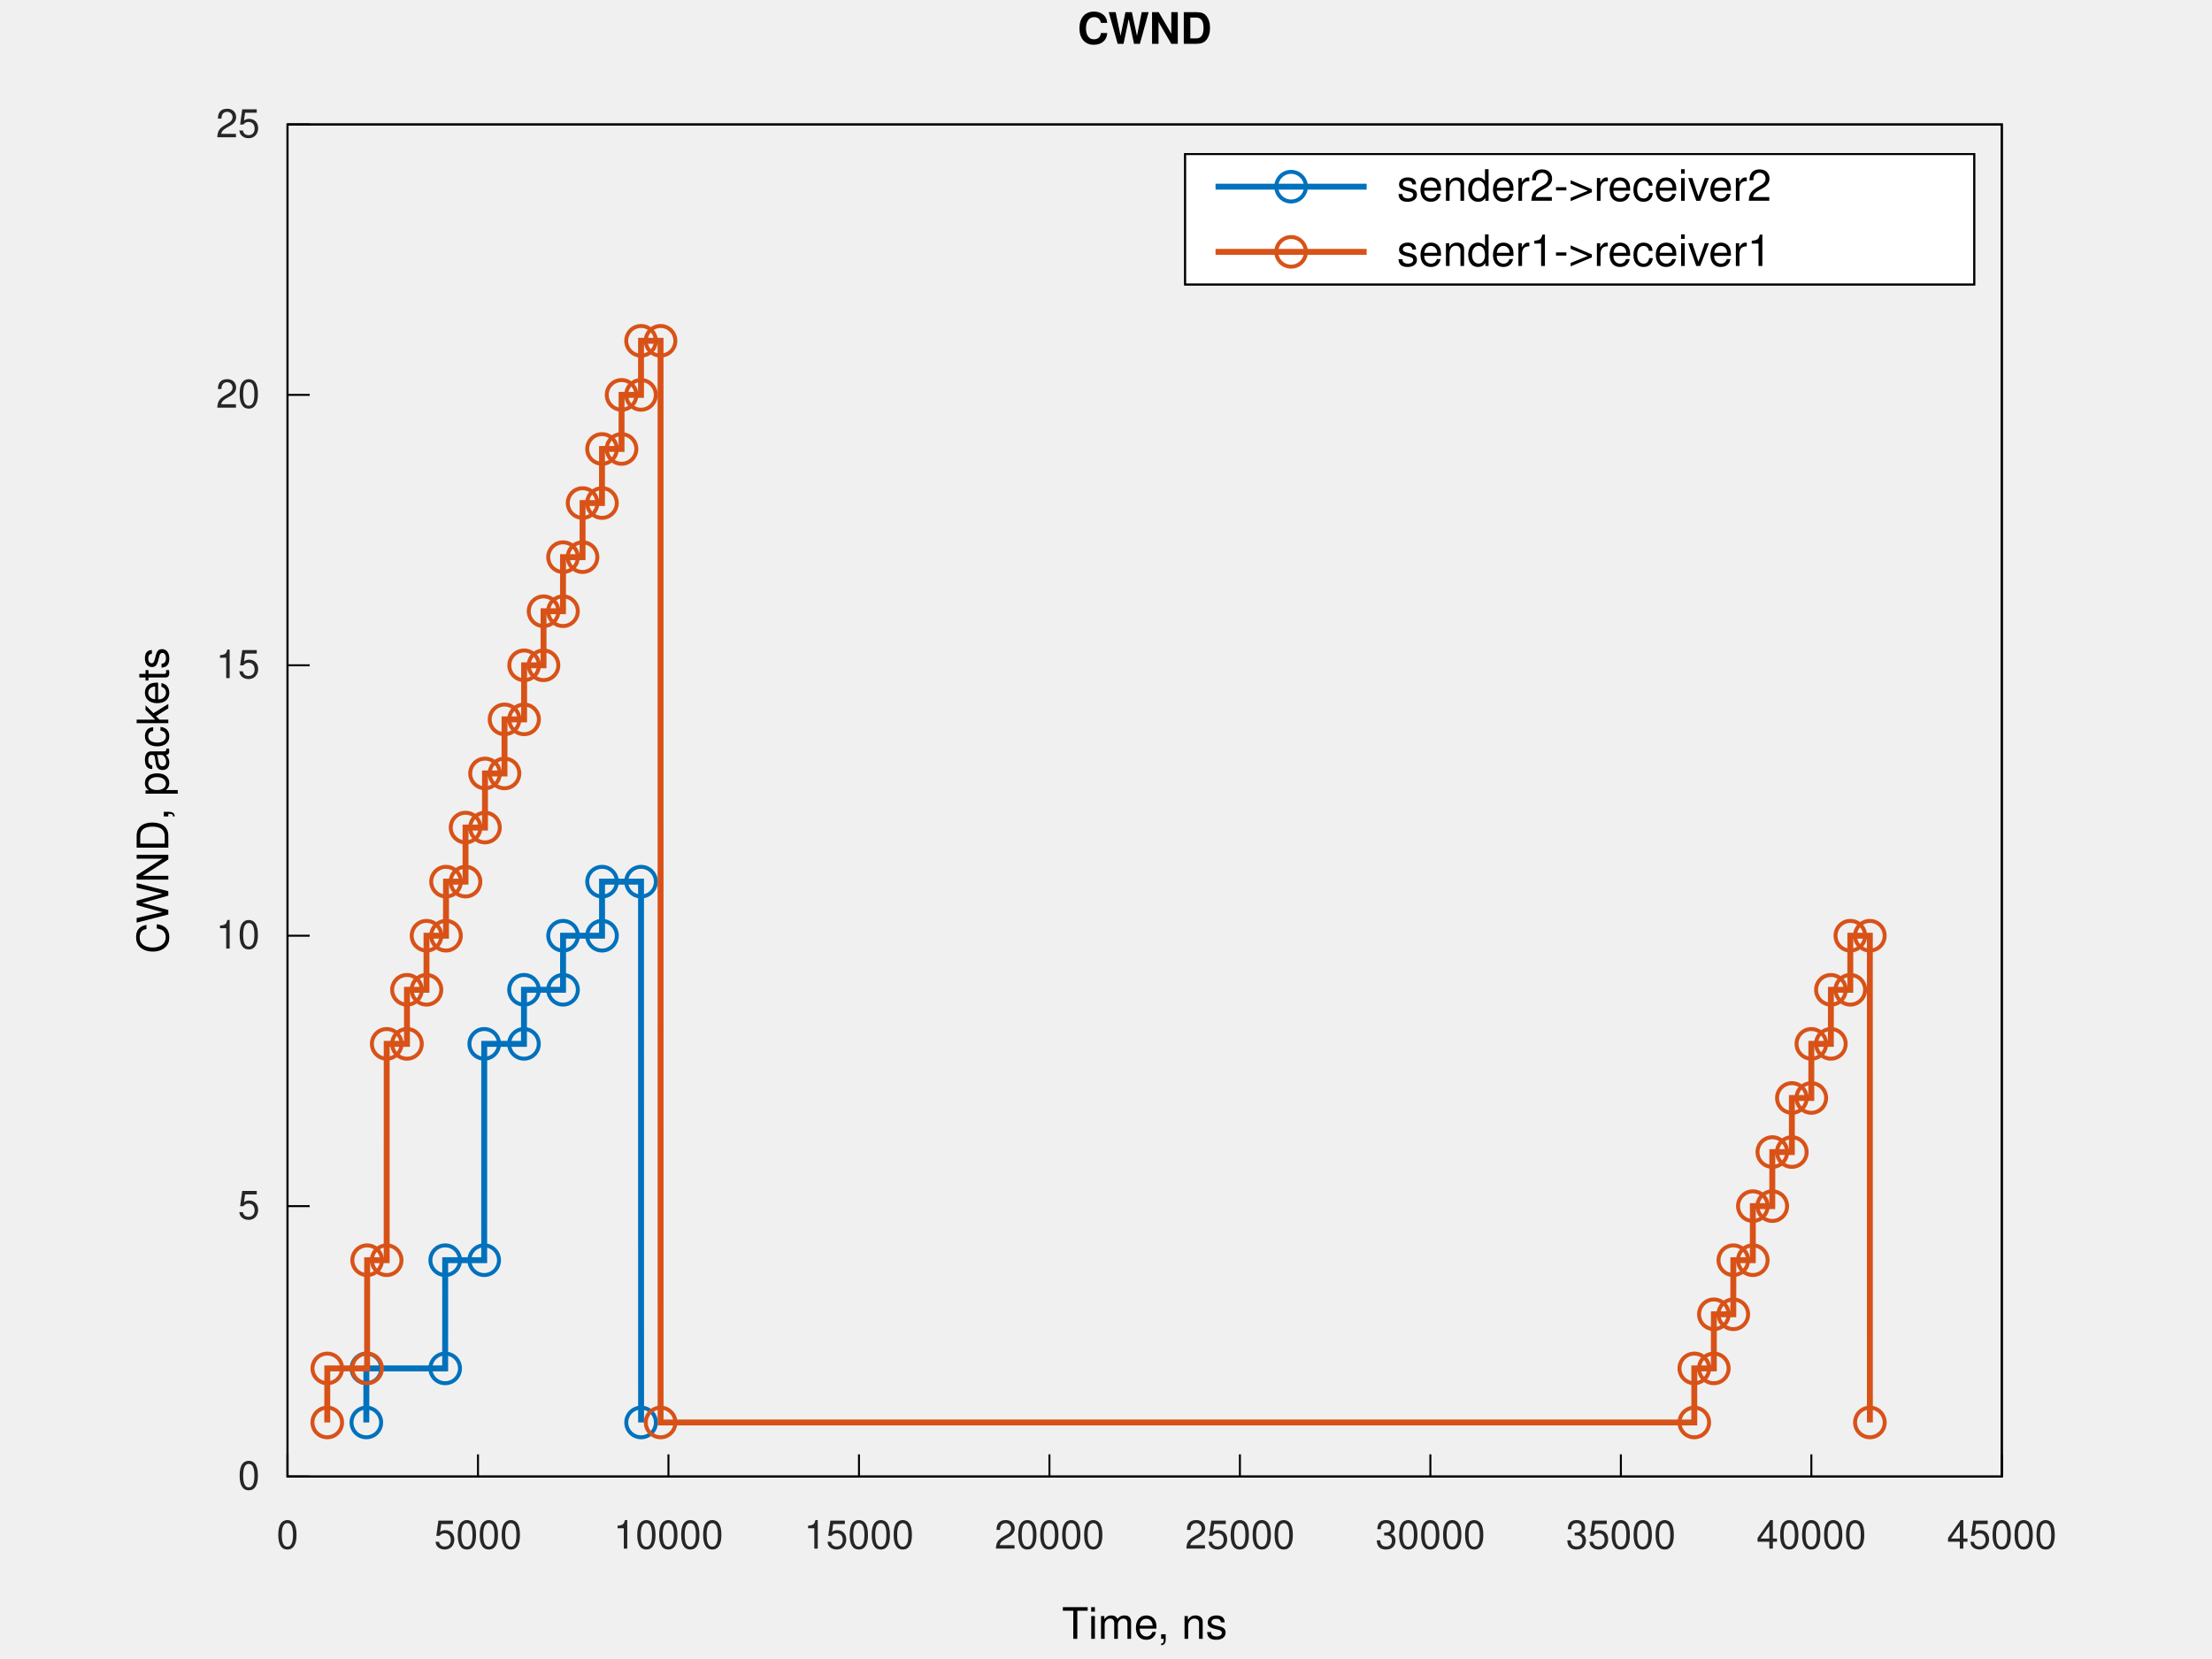
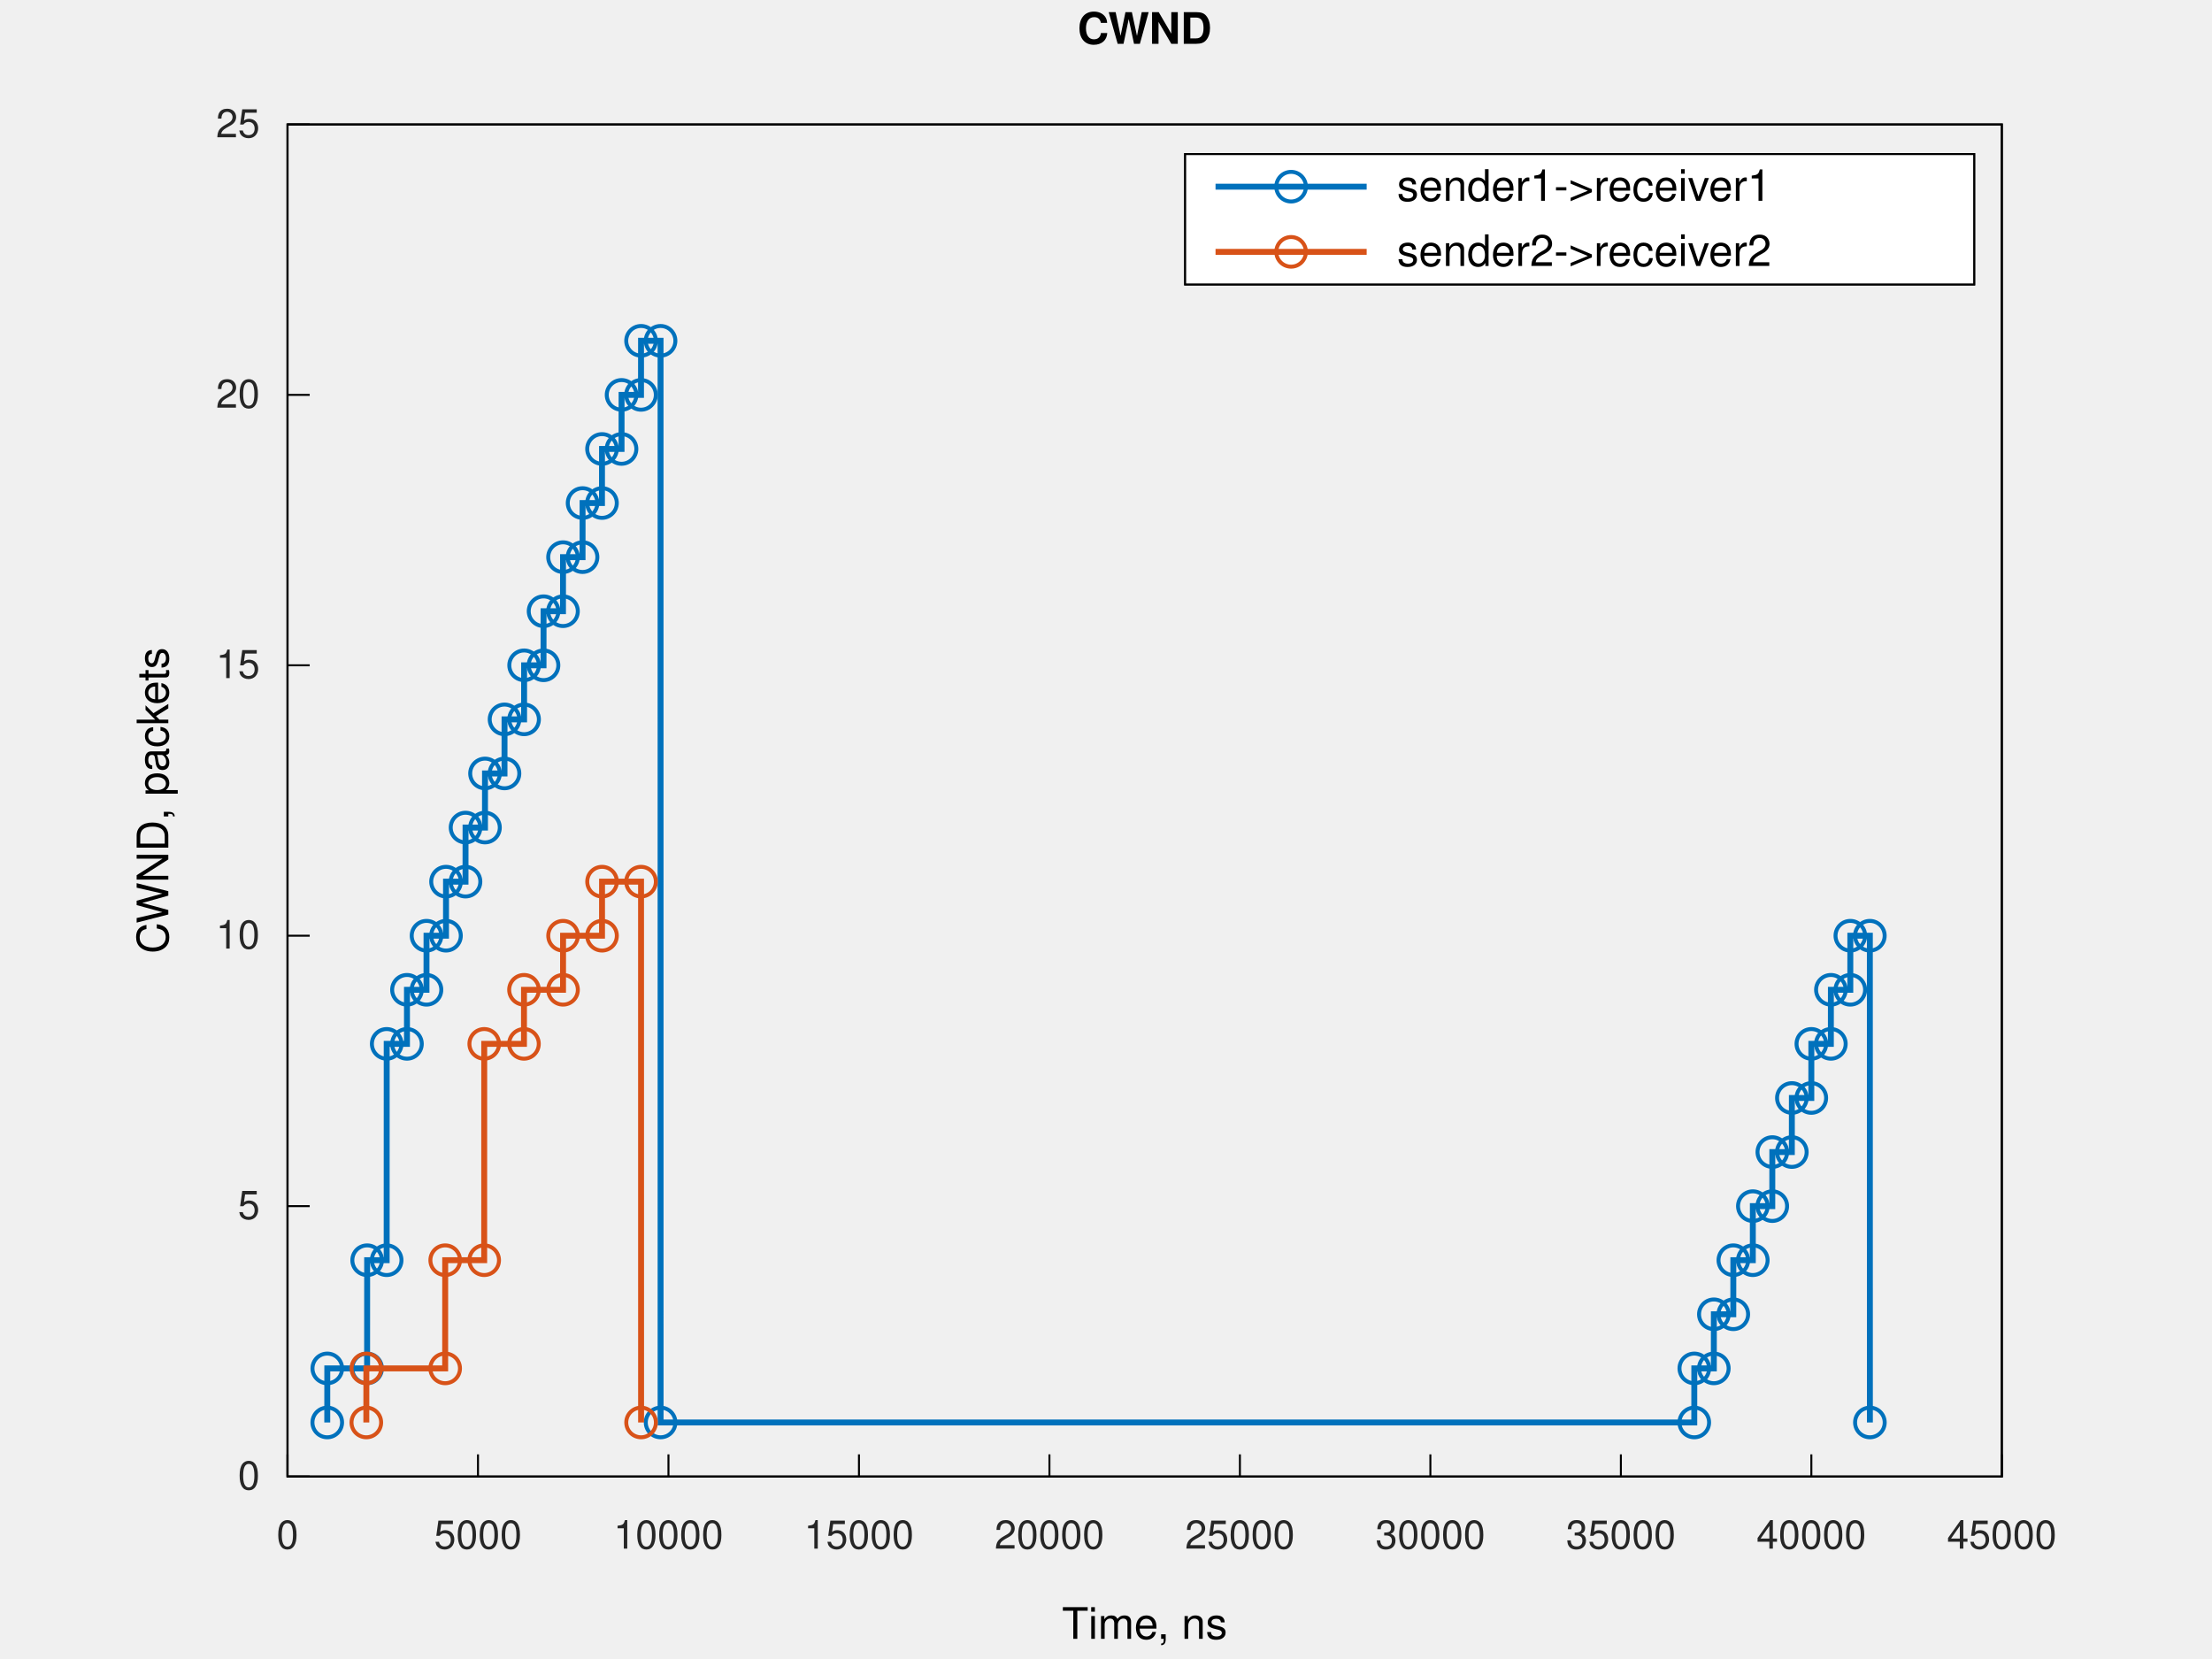
<svg xmlns="http://www.w3.org/2000/svg" xmlns:xlink="http://www.w3.org/1999/xlink" width="560" height="420" viewBox="0 0 560 420">
  <g id="gnuplot_canvas">
    <rect x="0" y="0" width="560" height="420" fill="none" />
    <defs>
      <circle id="gpDot" r="0.5" stroke-width="0.5" stroke="currentColor" />
      <path id="gpPt0" stroke-width="0.267" stroke="currentColor" d="M-1,0 h2 M0,-1 v2" />
      <path id="gpPt1" stroke-width="0.267" stroke="currentColor" d="M-1,-1 L1,1 M1,-1 L-1,1" />
      <path id="gpPt2" stroke-width="0.267" stroke="currentColor" d="M-1,0 L1,0 M0,-1 L0,1 M-1,-1 L1,1 M-1,1 L1,-1" />
      <rect id="gpPt3" stroke-width="0.267" stroke="currentColor" x="-1" y="-1" width="2" height="2" />
      <rect id="gpPt4" stroke-width="0.267" stroke="currentColor" fill="currentColor" x="-1" y="-1" width="2" height="2" />
      <circle id="gpPt5" stroke-width="0.267" stroke="currentColor" cx="0" cy="0" r="1" />
      <use xlink:href="#gpPt5" id="gpPt6" fill="currentColor" stroke="none" />
      <path id="gpPt7" stroke-width="0.267" stroke="currentColor" d="M0,-1.33 L-1.33,0.67 L1.33,0.67 z" />
      <use xlink:href="#gpPt7" id="gpPt8" fill="currentColor" stroke="none" />
      <use xlink:href="#gpPt7" id="gpPt9" stroke="currentColor" transform="rotate(180)" />
      <use xlink:href="#gpPt9" id="gpPt10" fill="currentColor" stroke="none" />
      <use xlink:href="#gpPt3" id="gpPt11" stroke="currentColor" transform="rotate(45)" />
      <use xlink:href="#gpPt11" id="gpPt12" fill="currentColor" stroke="none" />
      <path id="gpPt13" stroke-width="0.267" stroke="currentColor" d="M0,1.330 L1.265,0.411 L0.782,-1.067 L-0.782,-1.076 L-1.265,0.411 z" />
      <use xlink:href="#gpPt13" id="gpPt14" fill="currentColor" stroke="none" />
      <filter id="textbox" filterUnits="objectBoundingBox" x="0" y="0" height="1" width="1">
        <feFlood flood-color="white" flood-opacity="1" result="bgnd" />
        <feComposite in="SourceGraphic" in2="bgnd" operator="atop" />
      </filter>
      <filter id="greybox" filterUnits="objectBoundingBox" x="0" y="0" height="1" width="1">
        <feFlood flood-color="lightgrey" flood-opacity="1" result="grey" />
        <feComposite in="SourceGraphic" in2="grey" operator="atop" />
      </filter>
    </defs>
    <g fill="none" color="white" stroke="currentColor" stroke-width="1.00" stroke-linecap="butt" stroke-linejoin="miter">
</g>
    <g fill="none" color="white" stroke="currentColor" stroke-width="0.50" stroke-linecap="butt" stroke-linejoin="miter">
</g>
    <g fill="none" color="black" stroke="currentColor" stroke-width="0.50" stroke-linecap="butt" stroke-linejoin="miter">
      <path stroke="rgb(  0,   0,   0)" d="M72.79,373.81 L78.41,373.81  " />
      <g transform="translate(65.79,377.06)" stroke="none" fill="rgb(38,38,38)" font-family="Helvetica" font-size="10.00" text-anchor="end">
        <text>
          <tspan font-family="Helvetica">0</tspan>
        </text>
      </g>
    </g>
    <g fill="none" color="black" stroke="currentColor" stroke-width="0.50" stroke-linecap="butt" stroke-linejoin="miter">
      <path stroke="rgb(  0,   0,   0)" d="M72.79,305.35 L78.41,305.35  " />
      <g transform="translate(65.79,308.60)" stroke="none" fill="rgb(38,38,38)" font-family="Helvetica" font-size="10.00" text-anchor="end">
        <text>
          <tspan font-family="Helvetica">5</tspan>
        </text>
      </g>
    </g>
    <g fill="none" color="black" stroke="currentColor" stroke-width="0.50" stroke-linecap="butt" stroke-linejoin="miter">
      <path stroke="rgb(  0,   0,   0)" d="M72.79,236.89 L78.41,236.89  " />
      <g transform="translate(65.79,240.14)" stroke="none" fill="rgb(38,38,38)" font-family="Helvetica" font-size="10.00" text-anchor="end">
        <text>
          <tspan font-family="Helvetica">10</tspan>
        </text>
      </g>
    </g>
    <g fill="none" color="black" stroke="currentColor" stroke-width="0.50" stroke-linecap="butt" stroke-linejoin="miter">
      <path stroke="rgb(  0,   0,   0)" d="M72.79,168.43 L78.41,168.43  " />
      <g transform="translate(65.79,171.68)" stroke="none" fill="rgb(38,38,38)" font-family="Helvetica" font-size="10.00" text-anchor="end">
        <text>
          <tspan font-family="Helvetica">15</tspan>
        </text>
      </g>
    </g>
    <g fill="none" color="black" stroke="currentColor" stroke-width="0.50" stroke-linecap="butt" stroke-linejoin="miter">
      <path stroke="rgb(  0,   0,   0)" d="M72.79,99.97 L78.41,99.97  " />
      <g transform="translate(65.79,103.22)" stroke="none" fill="rgb(38,38,38)" font-family="Helvetica" font-size="10.00" text-anchor="end">
        <text>
          <tspan font-family="Helvetica">20</tspan>
        </text>
      </g>
    </g>
    <g fill="none" color="black" stroke="currentColor" stroke-width="0.50" stroke-linecap="butt" stroke-linejoin="miter">
      <path stroke="rgb(  0,   0,   0)" d="M72.79,31.51 L78.41,31.51  " />
      <g transform="translate(65.79,34.76)" stroke="none" fill="rgb(38,38,38)" font-family="Helvetica" font-size="10.00" text-anchor="end">
        <text>
          <tspan font-family="Helvetica">25</tspan>
        </text>
      </g>
    </g>
    <g fill="none" color="black" stroke="currentColor" stroke-width="0.50" stroke-linecap="butt" stroke-linejoin="miter">
      <path stroke="rgb(  0,   0,   0)" d="M72.79,373.81 L72.79,368.19  " />
      <g transform="translate(72.79,392.06)" stroke="none" fill="rgb(38,38,38)" font-family="Helvetica" font-size="10.00" text-anchor="middle">
        <text>
          <tspan font-family="Helvetica">0</tspan>
        </text>
      </g>
    </g>
    <g fill="none" color="black" stroke="currentColor" stroke-width="0.50" stroke-linecap="butt" stroke-linejoin="miter">
      <path stroke="rgb(  0,   0,   0)" d="M121.01,373.81 L121.01,368.19  " />
      <g transform="translate(121.01,392.06)" stroke="none" fill="rgb(38,38,38)" font-family="Helvetica" font-size="10.00" text-anchor="middle">
        <text>
          <tspan font-family="Helvetica">5000</tspan>
        </text>
      </g>
    </g>
    <g fill="none" color="black" stroke="currentColor" stroke-width="0.50" stroke-linecap="butt" stroke-linejoin="miter">
      <path stroke="rgb(  0,   0,   0)" d="M169.23,373.81 L169.23,368.19  " />
      <g transform="translate(169.23,392.06)" stroke="none" fill="rgb(38,38,38)" font-family="Helvetica" font-size="10.00" text-anchor="middle">
        <text>
          <tspan font-family="Helvetica">10000</tspan>
        </text>
      </g>
    </g>
    <g fill="none" color="black" stroke="currentColor" stroke-width="0.50" stroke-linecap="butt" stroke-linejoin="miter">
      <path stroke="rgb(  0,   0,   0)" d="M217.46,373.81 L217.46,368.19  " />
      <g transform="translate(217.46,392.06)" stroke="none" fill="rgb(38,38,38)" font-family="Helvetica" font-size="10.00" text-anchor="middle">
        <text>
          <tspan font-family="Helvetica">15000</tspan>
        </text>
      </g>
    </g>
    <g fill="none" color="black" stroke="currentColor" stroke-width="0.50" stroke-linecap="butt" stroke-linejoin="miter">
      <path stroke="rgb(  0,   0,   0)" d="M265.68,373.81 L265.68,368.19  " />
      <g transform="translate(265.68,392.06)" stroke="none" fill="rgb(38,38,38)" font-family="Helvetica" font-size="10.00" text-anchor="middle">
        <text>
          <tspan font-family="Helvetica">20000</tspan>
        </text>
      </g>
    </g>
    <g fill="none" color="black" stroke="currentColor" stroke-width="0.50" stroke-linecap="butt" stroke-linejoin="miter">
      <path stroke="rgb(  0,   0,   0)" d="M313.90,373.81 L313.90,368.19  " />
      <g transform="translate(313.90,392.06)" stroke="none" fill="rgb(38,38,38)" font-family="Helvetica" font-size="10.00" text-anchor="middle">
        <text>
          <tspan font-family="Helvetica">25000</tspan>
        </text>
      </g>
    </g>
    <g fill="none" color="black" stroke="currentColor" stroke-width="0.50" stroke-linecap="butt" stroke-linejoin="miter">
      <path stroke="rgb(  0,   0,   0)" d="M362.12,373.81 L362.12,368.19  " />
      <g transform="translate(362.12,392.06)" stroke="none" fill="rgb(38,38,38)" font-family="Helvetica" font-size="10.00" text-anchor="middle">
        <text>
          <tspan font-family="Helvetica">30000</tspan>
        </text>
      </g>
    </g>
    <g fill="none" color="black" stroke="currentColor" stroke-width="0.50" stroke-linecap="butt" stroke-linejoin="miter">
      <path stroke="rgb(  0,   0,   0)" d="M410.35,373.81 L410.35,368.19  " />
      <g transform="translate(410.35,392.06)" stroke="none" fill="rgb(38,38,38)" font-family="Helvetica" font-size="10.00" text-anchor="middle">
        <text>
          <tspan font-family="Helvetica">35000</tspan>
        </text>
      </g>
    </g>
    <g fill="none" color="black" stroke="currentColor" stroke-width="0.50" stroke-linecap="butt" stroke-linejoin="miter">
      <path stroke="rgb(  0,   0,   0)" d="M458.57,373.81 L458.57,368.19  " />
      <g transform="translate(458.57,392.06)" stroke="none" fill="rgb(38,38,38)" font-family="Helvetica" font-size="10.00" text-anchor="middle">
        <text>
          <tspan font-family="Helvetica">40000</tspan>
        </text>
      </g>
    </g>
    <g fill="none" color="black" stroke="currentColor" stroke-width="0.50" stroke-linecap="butt" stroke-linejoin="miter">
      <path stroke="rgb(  0,   0,   0)" d="M506.79,373.81 L506.79,368.19  " />
      <g transform="translate(506.79,392.06)" stroke="none" fill="rgb(38,38,38)" font-family="Helvetica" font-size="10.00" text-anchor="middle">
        <text>
          <tspan font-family="Helvetica">45000</tspan>
        </text>
      </g>
    </g>
    <g fill="none" color="black" stroke="currentColor" stroke-width="0.50" stroke-linecap="butt" stroke-linejoin="miter">
</g>
    <g fill="none" color="black" stroke="currentColor" stroke-width="0.50" stroke-linecap="butt" stroke-linejoin="miter">
      <path stroke="rgb(  0,   0,   0)" d="M72.79,31.51 L72.79,373.81 L506.79,373.81 L506.79,31.51 L72.79,31.51 Z  " />
    </g>
    <g fill="none" color="black" stroke="currentColor" stroke-width="0.50" stroke-linecap="butt" stroke-linejoin="miter">
</g>
    <g fill="none" color="black" stroke="currentColor" stroke-width="0.50" stroke-linecap="butt" stroke-linejoin="miter">
      <path stroke="rgb(  0,   0,   0)" d="M300.04,72.01 L300.04,39.01 L499.79,39.01 L499.79,72.01 L300.04,72.01 Z  " />
    </g>
    <g id="gnuplot_plot_1a" fill="none">
      <g fill="none" color="white" stroke="rgb(  0,   0,   0)" stroke-width="1.50" stroke-linecap="butt" stroke-linejoin="miter">
</g>
      <g fill="none" color="black" stroke="currentColor" stroke-width="1.50" stroke-linecap="butt" stroke-linejoin="miter">
-         <path stroke="rgb(  0, 113, 188)" d="M92.74,360.12 L92.75,346.43 L112.70,346.43 L112.71,319.04 L122.58,319.04 L122.59,264.27 L132.65,264.27 L132.66,250.58   L142.54,250.58 L142.55,236.89 L152.41,236.89 L152.42,223.20 L162.29,223.20 L162.30,360.12  " />
-         <use xlink:href="#gpPt5" transform="translate(92.74,360.12) scale(3.75)" color="rgb(  0, 113, 188)" />
-         <use xlink:href="#gpPt5" transform="translate(92.75,346.43) scale(3.75)" color="rgb(  0, 113, 188)" />
-         <use xlink:href="#gpPt5" transform="translate(112.70,346.43) scale(3.75)" color="rgb(  0, 113, 188)" />
-         <use xlink:href="#gpPt5" transform="translate(112.71,319.04) scale(3.75)" color="rgb(  0, 113, 188)" />
-         <use xlink:href="#gpPt5" transform="translate(122.58,319.04) scale(3.75)" color="rgb(  0, 113, 188)" />
-         <use xlink:href="#gpPt5" transform="translate(122.59,264.27) scale(3.75)" color="rgb(  0, 113, 188)" />
-         <use xlink:href="#gpPt5" transform="translate(132.65,264.27) scale(3.75)" color="rgb(  0, 113, 188)" />
-         <use xlink:href="#gpPt5" transform="translate(132.66,250.58) scale(3.75)" color="rgb(  0, 113, 188)" />
-         <use xlink:href="#gpPt5" transform="translate(142.54,250.58) scale(3.75)" color="rgb(  0, 113, 188)" />
-         <use xlink:href="#gpPt5" transform="translate(142.55,236.89) scale(3.75)" color="rgb(  0, 113, 188)" />
-         <use xlink:href="#gpPt5" transform="translate(152.41,236.89) scale(3.75)" color="rgb(  0, 113, 188)" />
-         <use xlink:href="#gpPt5" transform="translate(152.42,223.20) scale(3.75)" color="rgb(  0, 113, 188)" />
-         <use xlink:href="#gpPt5" transform="translate(162.29,223.20) scale(3.75)" color="rgb(  0, 113, 188)" />
-         <use xlink:href="#gpPt5" transform="translate(162.30,360.12) scale(3.75)" color="rgb(  0, 113, 188)" />
+         <path stroke="rgb(  0, 113, 188)" d="M82.85,360.12 L82.86,346.43 L92.94,346.43 L92.95,319.04 L97.89,319.04 L97.90,264.27 L103.03,264.27 L103.03,250.58   L107.97,250.58 L107.98,236.89 L112.91,236.89 L112.92,223.20 L117.85,223.20 L117.86,209.51 L122.78,209.51 L122.79,195.81   L127.72,195.81 L127.73,182.12 L132.68,182.12 L132.69,168.43 L137.60,168.43 L137.61,154.74 L142.53,154.74 L142.54,141.05   L147.48,141.05 L147.49,127.35 L152.40,127.35 L152.41,113.66 L157.35,113.66 L157.36,99.97 L162.28,99.97 L162.29,86.28   L167.23,86.28 L167.24,360.12 L428.93,360.12 L428.94,346.43 L433.88,346.43 L433.89,332.73 L438.81,332.73 L438.82,319.04   L443.75,319.04 L443.76,305.35 L448.68,305.35 L448.69,291.66 L453.63,291.66 L453.64,277.97 L458.56,277.97 L458.57,264.27   L463.51,264.27 L463.52,250.58 L468.43,250.58 L468.44,236.89 L473.38,236.89 L473.39,360.12  " />
+         <use xlink:href="#gpPt5" transform="translate(82.85,360.12) scale(3.75)" color="rgb(  0, 113, 188)" />
+         <use xlink:href="#gpPt5" transform="translate(82.86,346.43) scale(3.75)" color="rgb(  0, 113, 188)" />
+         <use xlink:href="#gpPt5" transform="translate(92.94,346.43) scale(3.75)" color="rgb(  0, 113, 188)" />
+         <use xlink:href="#gpPt5" transform="translate(92.95,319.04) scale(3.75)" color="rgb(  0, 113, 188)" />
+         <use xlink:href="#gpPt5" transform="translate(97.89,319.04) scale(3.75)" color="rgb(  0, 113, 188)" />
+         <use xlink:href="#gpPt5" transform="translate(97.90,264.27) scale(3.75)" color="rgb(  0, 113, 188)" />
+         <use xlink:href="#gpPt5" transform="translate(103.03,264.27) scale(3.75)" color="rgb(  0, 113, 188)" />
+         <use xlink:href="#gpPt5" transform="translate(103.03,250.58) scale(3.75)" color="rgb(  0, 113, 188)" />
+         <use xlink:href="#gpPt5" transform="translate(107.97,250.58) scale(3.75)" color="rgb(  0, 113, 188)" />
+         <use xlink:href="#gpPt5" transform="translate(107.98,236.89) scale(3.75)" color="rgb(  0, 113, 188)" />
+         <use xlink:href="#gpPt5" transform="translate(112.91,236.89) scale(3.75)" color="rgb(  0, 113, 188)" />
+         <use xlink:href="#gpPt5" transform="translate(112.92,223.20) scale(3.75)" color="rgb(  0, 113, 188)" />
+         <use xlink:href="#gpPt5" transform="translate(117.85,223.20) scale(3.75)" color="rgb(  0, 113, 188)" />
+         <use xlink:href="#gpPt5" transform="translate(117.86,209.51) scale(3.75)" color="rgb(  0, 113, 188)" />
+         <use xlink:href="#gpPt5" transform="translate(122.78,209.51) scale(3.75)" color="rgb(  0, 113, 188)" />
+         <use xlink:href="#gpPt5" transform="translate(122.79,195.81) scale(3.75)" color="rgb(  0, 113, 188)" />
+         <use xlink:href="#gpPt5" transform="translate(127.72,195.81) scale(3.75)" color="rgb(  0, 113, 188)" />
+         <use xlink:href="#gpPt5" transform="translate(127.73,182.12) scale(3.75)" color="rgb(  0, 113, 188)" />
+         <use xlink:href="#gpPt5" transform="translate(132.68,182.12) scale(3.75)" color="rgb(  0, 113, 188)" />
+         <use xlink:href="#gpPt5" transform="translate(132.69,168.43) scale(3.75)" color="rgb(  0, 113, 188)" />
+         <use xlink:href="#gpPt5" transform="translate(137.60,168.43) scale(3.75)" color="rgb(  0, 113, 188)" />
+         <use xlink:href="#gpPt5" transform="translate(137.61,154.74) scale(3.75)" color="rgb(  0, 113, 188)" />
+         <use xlink:href="#gpPt5" transform="translate(142.53,154.74) scale(3.75)" color="rgb(  0, 113, 188)" />
+         <use xlink:href="#gpPt5" transform="translate(142.54,141.05) scale(3.75)" color="rgb(  0, 113, 188)" />
+         <use xlink:href="#gpPt5" transform="translate(147.48,141.05) scale(3.75)" color="rgb(  0, 113, 188)" />
+         <use xlink:href="#gpPt5" transform="translate(147.49,127.35) scale(3.75)" color="rgb(  0, 113, 188)" />
+         <use xlink:href="#gpPt5" transform="translate(152.40,127.35) scale(3.75)" color="rgb(  0, 113, 188)" />
+         <use xlink:href="#gpPt5" transform="translate(152.41,113.66) scale(3.75)" color="rgb(  0, 113, 188)" />
+         <use xlink:href="#gpPt5" transform="translate(157.35,113.66) scale(3.75)" color="rgb(  0, 113, 188)" />
+         <use xlink:href="#gpPt5" transform="translate(157.36,99.97) scale(3.75)" color="rgb(  0, 113, 188)" />
+         <use xlink:href="#gpPt5" transform="translate(162.28,99.97) scale(3.75)" color="rgb(  0, 113, 188)" />
+         <use xlink:href="#gpPt5" transform="translate(162.29,86.28) scale(3.75)" color="rgb(  0, 113, 188)" />
+         <use xlink:href="#gpPt5" transform="translate(167.23,86.28) scale(3.75)" color="rgb(  0, 113, 188)" />
+         <use xlink:href="#gpPt5" transform="translate(167.24,360.12) scale(3.75)" color="rgb(  0, 113, 188)" />
+         <use xlink:href="#gpPt5" transform="translate(428.93,360.12) scale(3.75)" color="rgb(  0, 113, 188)" />
+         <use xlink:href="#gpPt5" transform="translate(428.94,346.43) scale(3.75)" color="rgb(  0, 113, 188)" />
+         <use xlink:href="#gpPt5" transform="translate(433.88,346.43) scale(3.75)" color="rgb(  0, 113, 188)" />
+         <use xlink:href="#gpPt5" transform="translate(433.89,332.73) scale(3.75)" color="rgb(  0, 113, 188)" />
+         <use xlink:href="#gpPt5" transform="translate(438.81,332.73) scale(3.75)" color="rgb(  0, 113, 188)" />
+         <use xlink:href="#gpPt5" transform="translate(438.82,319.04) scale(3.75)" color="rgb(  0, 113, 188)" />
+         <use xlink:href="#gpPt5" transform="translate(443.75,319.04) scale(3.75)" color="rgb(  0, 113, 188)" />
+         <use xlink:href="#gpPt5" transform="translate(443.76,305.35) scale(3.75)" color="rgb(  0, 113, 188)" />
+         <use xlink:href="#gpPt5" transform="translate(448.68,305.35) scale(3.75)" color="rgb(  0, 113, 188)" />
+         <use xlink:href="#gpPt5" transform="translate(448.69,291.66) scale(3.75)" color="rgb(  0, 113, 188)" />
+         <use xlink:href="#gpPt5" transform="translate(453.63,291.66) scale(3.75)" color="rgb(  0, 113, 188)" />
+         <use xlink:href="#gpPt5" transform="translate(453.64,277.97) scale(3.75)" color="rgb(  0, 113, 188)" />
+         <use xlink:href="#gpPt5" transform="translate(458.56,277.97) scale(3.75)" color="rgb(  0, 113, 188)" />
+         <use xlink:href="#gpPt5" transform="translate(458.57,264.27) scale(3.75)" color="rgb(  0, 113, 188)" />
+         <use xlink:href="#gpPt5" transform="translate(463.51,264.27) scale(3.75)" color="rgb(  0, 113, 188)" />
+         <use xlink:href="#gpPt5" transform="translate(463.52,250.58) scale(3.75)" color="rgb(  0, 113, 188)" />
+         <use xlink:href="#gpPt5" transform="translate(468.43,250.58) scale(3.75)" color="rgb(  0, 113, 188)" />
+         <use xlink:href="#gpPt5" transform="translate(468.44,236.89) scale(3.75)" color="rgb(  0, 113, 188)" />
+         <use xlink:href="#gpPt5" transform="translate(473.38,236.89) scale(3.75)" color="rgb(  0, 113, 188)" />
+         <use xlink:href="#gpPt5" transform="translate(473.39,360.12) scale(3.75)" color="rgb(  0, 113, 188)" />
      </g>
    </g>
    <g id="gnuplot_plot_2a" fill="none">
      <g fill="none" color="black" stroke="currentColor" stroke-width="1.50" stroke-linecap="butt" stroke-linejoin="miter">
-         <path stroke="rgb(216,  82,  24)" d="M82.85,360.12 L82.86,346.43 L92.94,346.43 L92.95,319.04 L97.89,319.04 L97.90,264.27 L103.03,264.27 L103.03,250.58   L107.97,250.58 L107.98,236.89 L112.91,236.89 L112.92,223.20 L117.85,223.20 L117.86,209.51 L122.78,209.51 L122.79,195.81   L127.72,195.81 L127.73,182.12 L132.68,182.12 L132.69,168.43 L137.60,168.43 L137.61,154.74 L142.53,154.74 L142.54,141.05   L147.48,141.05 L147.49,127.35 L152.40,127.35 L152.41,113.66 L157.35,113.66 L157.36,99.97 L162.28,99.97 L162.29,86.28   L167.23,86.28 L167.24,360.12 L428.93,360.12 L428.94,346.43 L433.88,346.43 L433.89,332.73 L438.81,332.73 L438.82,319.04   L443.75,319.04 L443.76,305.35 L448.68,305.35 L448.69,291.66 L453.63,291.66 L453.64,277.97 L458.56,277.97 L458.57,264.27   L463.51,264.27 L463.52,250.58 L468.43,250.58 L468.44,236.89 L473.38,236.89 L473.39,360.12  " />
-         <use xlink:href="#gpPt5" transform="translate(82.85,360.12) scale(3.75)" color="rgb(216,  82,  24)" />
-         <use xlink:href="#gpPt5" transform="translate(82.86,346.43) scale(3.75)" color="rgb(216,  82,  24)" />
-         <use xlink:href="#gpPt5" transform="translate(92.94,346.43) scale(3.75)" color="rgb(216,  82,  24)" />
-         <use xlink:href="#gpPt5" transform="translate(92.95,319.04) scale(3.75)" color="rgb(216,  82,  24)" />
-         <use xlink:href="#gpPt5" transform="translate(97.89,319.04) scale(3.75)" color="rgb(216,  82,  24)" />
-         <use xlink:href="#gpPt5" transform="translate(97.90,264.27) scale(3.75)" color="rgb(216,  82,  24)" />
-         <use xlink:href="#gpPt5" transform="translate(103.03,264.27) scale(3.75)" color="rgb(216,  82,  24)" />
-         <use xlink:href="#gpPt5" transform="translate(103.03,250.58) scale(3.75)" color="rgb(216,  82,  24)" />
-         <use xlink:href="#gpPt5" transform="translate(107.97,250.58) scale(3.75)" color="rgb(216,  82,  24)" />
-         <use xlink:href="#gpPt5" transform="translate(107.98,236.89) scale(3.75)" color="rgb(216,  82,  24)" />
-         <use xlink:href="#gpPt5" transform="translate(112.91,236.89) scale(3.75)" color="rgb(216,  82,  24)" />
-         <use xlink:href="#gpPt5" transform="translate(112.92,223.20) scale(3.75)" color="rgb(216,  82,  24)" />
-         <use xlink:href="#gpPt5" transform="translate(117.85,223.20) scale(3.75)" color="rgb(216,  82,  24)" />
-         <use xlink:href="#gpPt5" transform="translate(117.86,209.51) scale(3.75)" color="rgb(216,  82,  24)" />
-         <use xlink:href="#gpPt5" transform="translate(122.78,209.51) scale(3.75)" color="rgb(216,  82,  24)" />
-         <use xlink:href="#gpPt5" transform="translate(122.79,195.81) scale(3.75)" color="rgb(216,  82,  24)" />
-         <use xlink:href="#gpPt5" transform="translate(127.72,195.81) scale(3.75)" color="rgb(216,  82,  24)" />
-         <use xlink:href="#gpPt5" transform="translate(127.73,182.12) scale(3.75)" color="rgb(216,  82,  24)" />
-         <use xlink:href="#gpPt5" transform="translate(132.68,182.12) scale(3.75)" color="rgb(216,  82,  24)" />
-         <use xlink:href="#gpPt5" transform="translate(132.69,168.43) scale(3.75)" color="rgb(216,  82,  24)" />
-         <use xlink:href="#gpPt5" transform="translate(137.60,168.43) scale(3.75)" color="rgb(216,  82,  24)" />
-         <use xlink:href="#gpPt5" transform="translate(137.61,154.74) scale(3.75)" color="rgb(216,  82,  24)" />
-         <use xlink:href="#gpPt5" transform="translate(142.53,154.74) scale(3.75)" color="rgb(216,  82,  24)" />
-         <use xlink:href="#gpPt5" transform="translate(142.54,141.05) scale(3.75)" color="rgb(216,  82,  24)" />
-         <use xlink:href="#gpPt5" transform="translate(147.48,141.05) scale(3.75)" color="rgb(216,  82,  24)" />
-         <use xlink:href="#gpPt5" transform="translate(147.49,127.35) scale(3.75)" color="rgb(216,  82,  24)" />
-         <use xlink:href="#gpPt5" transform="translate(152.40,127.35) scale(3.75)" color="rgb(216,  82,  24)" />
-         <use xlink:href="#gpPt5" transform="translate(152.41,113.66) scale(3.75)" color="rgb(216,  82,  24)" />
-         <use xlink:href="#gpPt5" transform="translate(157.35,113.66) scale(3.75)" color="rgb(216,  82,  24)" />
-         <use xlink:href="#gpPt5" transform="translate(157.36,99.97) scale(3.75)" color="rgb(216,  82,  24)" />
-         <use xlink:href="#gpPt5" transform="translate(162.28,99.97) scale(3.75)" color="rgb(216,  82,  24)" />
-         <use xlink:href="#gpPt5" transform="translate(162.29,86.28) scale(3.75)" color="rgb(216,  82,  24)" />
-         <use xlink:href="#gpPt5" transform="translate(167.23,86.28) scale(3.75)" color="rgb(216,  82,  24)" />
-         <use xlink:href="#gpPt5" transform="translate(167.24,360.12) scale(3.75)" color="rgb(216,  82,  24)" />
-         <use xlink:href="#gpPt5" transform="translate(428.93,360.12) scale(3.75)" color="rgb(216,  82,  24)" />
-         <use xlink:href="#gpPt5" transform="translate(428.94,346.43) scale(3.75)" color="rgb(216,  82,  24)" />
-         <use xlink:href="#gpPt5" transform="translate(433.88,346.43) scale(3.75)" color="rgb(216,  82,  24)" />
-         <use xlink:href="#gpPt5" transform="translate(433.89,332.73) scale(3.75)" color="rgb(216,  82,  24)" />
-         <use xlink:href="#gpPt5" transform="translate(438.81,332.73) scale(3.75)" color="rgb(216,  82,  24)" />
-         <use xlink:href="#gpPt5" transform="translate(438.82,319.04) scale(3.75)" color="rgb(216,  82,  24)" />
-         <use xlink:href="#gpPt5" transform="translate(443.75,319.04) scale(3.75)" color="rgb(216,  82,  24)" />
-         <use xlink:href="#gpPt5" transform="translate(443.76,305.35) scale(3.75)" color="rgb(216,  82,  24)" />
-         <use xlink:href="#gpPt5" transform="translate(448.68,305.35) scale(3.75)" color="rgb(216,  82,  24)" />
-         <use xlink:href="#gpPt5" transform="translate(448.69,291.66) scale(3.75)" color="rgb(216,  82,  24)" />
-         <use xlink:href="#gpPt5" transform="translate(453.63,291.66) scale(3.75)" color="rgb(216,  82,  24)" />
-         <use xlink:href="#gpPt5" transform="translate(453.64,277.97) scale(3.75)" color="rgb(216,  82,  24)" />
-         <use xlink:href="#gpPt5" transform="translate(458.56,277.97) scale(3.75)" color="rgb(216,  82,  24)" />
-         <use xlink:href="#gpPt5" transform="translate(458.57,264.27) scale(3.75)" color="rgb(216,  82,  24)" />
-         <use xlink:href="#gpPt5" transform="translate(463.51,264.27) scale(3.75)" color="rgb(216,  82,  24)" />
-         <use xlink:href="#gpPt5" transform="translate(463.52,250.58) scale(3.75)" color="rgb(216,  82,  24)" />
-         <use xlink:href="#gpPt5" transform="translate(468.43,250.58) scale(3.75)" color="rgb(216,  82,  24)" />
-         <use xlink:href="#gpPt5" transform="translate(468.44,236.89) scale(3.75)" color="rgb(216,  82,  24)" />
-         <use xlink:href="#gpPt5" transform="translate(473.38,236.89) scale(3.75)" color="rgb(216,  82,  24)" />
-         <use xlink:href="#gpPt5" transform="translate(473.39,360.12) scale(3.75)" color="rgb(216,  82,  24)" />
+         <path stroke="rgb(216,  82,  24)" d="M92.74,360.12 L92.75,346.43 L112.70,346.43 L112.71,319.04 L122.58,319.04 L122.59,264.27 L132.65,264.27 L132.66,250.58   L142.54,250.58 L142.55,236.89 L152.41,236.89 L152.42,223.20 L162.29,223.20 L162.30,360.12  " />
+         <use xlink:href="#gpPt5" transform="translate(92.74,360.12) scale(3.75)" color="rgb(216,  82,  24)" />
+         <use xlink:href="#gpPt5" transform="translate(92.75,346.43) scale(3.75)" color="rgb(216,  82,  24)" />
+         <use xlink:href="#gpPt5" transform="translate(112.70,346.43) scale(3.75)" color="rgb(216,  82,  24)" />
+         <use xlink:href="#gpPt5" transform="translate(112.71,319.04) scale(3.75)" color="rgb(216,  82,  24)" />
+         <use xlink:href="#gpPt5" transform="translate(122.58,319.04) scale(3.75)" color="rgb(216,  82,  24)" />
+         <use xlink:href="#gpPt5" transform="translate(122.59,264.27) scale(3.75)" color="rgb(216,  82,  24)" />
+         <use xlink:href="#gpPt5" transform="translate(132.65,264.27) scale(3.75)" color="rgb(216,  82,  24)" />
+         <use xlink:href="#gpPt5" transform="translate(132.66,250.58) scale(3.75)" color="rgb(216,  82,  24)" />
+         <use xlink:href="#gpPt5" transform="translate(142.54,250.58) scale(3.75)" color="rgb(216,  82,  24)" />
+         <use xlink:href="#gpPt5" transform="translate(142.55,236.89) scale(3.75)" color="rgb(216,  82,  24)" />
+         <use xlink:href="#gpPt5" transform="translate(152.41,236.89) scale(3.75)" color="rgb(216,  82,  24)" />
+         <use xlink:href="#gpPt5" transform="translate(152.42,223.20) scale(3.75)" color="rgb(216,  82,  24)" />
+         <use xlink:href="#gpPt5" transform="translate(162.29,223.20) scale(3.75)" color="rgb(216,  82,  24)" />
+         <use xlink:href="#gpPt5" transform="translate(162.30,360.12) scale(3.75)" color="rgb(216,  82,  24)" />
      </g>
    </g>
    <g id="gnuplot_plot_3a">
      <g fill="none" color="black" stroke="currentColor" stroke-width="1.50" stroke-linecap="butt" stroke-linejoin="miter">
</g>
    </g>
    <g id="gnuplot_plot_4a">
      <g fill="none" color="black" stroke="currentColor" stroke-width="1.50" stroke-linecap="butt" stroke-linejoin="miter">
</g>
    </g>
    <g stroke="none" shape-rendering="crispEdges">
      <polygon fill="white" points="300.04,72.01 499.79,72.01 499.79,39.01 300.04,39.01 " />
    </g>
    <g fill="none" color="white" stroke="white" stroke-width="0.50" stroke-linecap="butt" stroke-linejoin="miter">
</g>
    <g fill="none" color="black" stroke="currentColor" stroke-width="0.50" stroke-linecap="butt" stroke-linejoin="miter">
      <path stroke="rgb(  0,   0,   0)" d="M300.04,72.01 L300.04,39.01 L499.79,39.01 L499.79,72.01 L300.04,72.01 Z  " />
    </g>
    <g id="gnuplot_plot_1a" fill="none">
      <g fill="none" color="white" stroke="rgb(  0,   0,   0)" stroke-width="1.50" stroke-linecap="butt" stroke-linejoin="miter">
</g>
      <g fill="none" color="black" stroke="currentColor" stroke-width="1.50" stroke-linecap="butt" stroke-linejoin="miter">
</g>
    </g>
    <g id="gnuplot_plot_2a" fill="none">
      <g fill="none" color="black" stroke="currentColor" stroke-width="1.50" stroke-linecap="butt" stroke-linejoin="miter">
</g>
    </g>
    <g id="gnuplot_plot_3a">
      <g fill="none" color="black" stroke="currentColor" stroke-width="1.50" stroke-linecap="butt" stroke-linejoin="miter">
        <g transform="translate(353.68,50.84)" stroke="none" fill="rgb(0,0,0)" font-family="Helvetica" font-size="11.00" text-anchor="start">
+           <text>
+             <tspan font-family="Helvetica">sender1-&gt;receiver1</tspan>
+           </text>
+         </g>
+       </g>
+       <g fill="none" color="black" stroke="currentColor" stroke-width="1.50" stroke-linecap="butt" stroke-linejoin="miter">
+         <path stroke="rgb(  0, 113, 188)" d="M307.73,47.26 L345.99,47.26  " />
+         <use xlink:href="#gpPt5" transform="translate(326.86,47.26) scale(3.75)" color="rgb(  0, 113, 188)" />
+       </g>
+     </g>
+     <g id="gnuplot_plot_4a">
+       <g fill="none" color="black" stroke="currentColor" stroke-width="1.50" stroke-linecap="butt" stroke-linejoin="miter">
+         <g transform="translate(353.68,67.34)" stroke="none" fill="rgb(0,0,0)" font-family="Helvetica" font-size="11.00" text-anchor="start">
          <text>
            <tspan font-family="Helvetica">sender2-&gt;receiver2</tspan>
          </text>
        </g>
      </g>
      <g fill="none" color="black" stroke="currentColor" stroke-width="1.50" stroke-linecap="butt" stroke-linejoin="miter">
-         <path stroke="rgb(  0, 113, 188)" d="M307.73,47.26 L345.99,47.26  " />
-         <use xlink:href="#gpPt5" transform="translate(326.86,47.26) scale(3.75)" color="rgb(  0, 113, 188)" />
-       </g>
-     </g>
-     <g id="gnuplot_plot_4a">
-       <g fill="none" color="black" stroke="currentColor" stroke-width="1.50" stroke-linecap="butt" stroke-linejoin="miter">
-         <g transform="translate(353.68,67.34)" stroke="none" fill="rgb(0,0,0)" font-family="Helvetica" font-size="11.00" text-anchor="start">
-           <text>
-             <tspan font-family="Helvetica">sender1-&gt;receiver1</tspan>
-           </text>
-         </g>
-       </g>
-       <g fill="none" color="black" stroke="currentColor" stroke-width="1.50" stroke-linecap="butt" stroke-linejoin="miter">
        <path stroke="rgb(216,  82,  24)" d="M307.73,63.76 L345.99,63.76  " />
        <use xlink:href="#gpPt5" transform="translate(326.86,63.76) scale(3.75)" color="rgb(216,  82,  24)" />
      </g>
    </g>
    <g fill="none" color="white" stroke="rgb(216,  82,  24)" stroke-width="2.00" stroke-linecap="butt" stroke-linejoin="miter">
</g>
    <g fill="none" color="black" stroke="currentColor" stroke-width="2.00" stroke-linecap="butt" stroke-linejoin="miter">
</g>
    <g fill="none" color="black" stroke="black" stroke-width="0.50" stroke-linecap="butt" stroke-linejoin="miter">
</g>
    <g fill="none" color="black" stroke="currentColor" stroke-width="0.50" stroke-linecap="butt" stroke-linejoin="miter">
      <path stroke="rgb(  0,   0,   0)" d="M72.79,31.51 L72.79,373.81 L506.79,373.81 L506.79,31.51 L72.79,31.51 Z  " />
      <g transform="translate(42.61,202.66) rotate(270.00)" stroke="none" fill="rgb(0,0,0)" font-family="Helvetica" font-size="11.00" text-anchor="middle">
        <text>
          <tspan font-family="Helvetica">CWND, packets</tspan>
        </text>
      </g>
    </g>
    <g fill="none" color="black" stroke="currentColor" stroke-width="0.50" stroke-linecap="butt" stroke-linejoin="miter">
      <g transform="translate(289.79,414.89)" stroke="none" fill="rgb(0,0,0)" font-family="Helvetica" font-size="11.00" text-anchor="middle">
        <text>
          <tspan font-family="Helvetica">Time, ns</tspan>
        </text>
      </g>
    </g>
    <g fill="none" color="black" stroke="currentColor" stroke-width="0.50" stroke-linecap="butt" stroke-linejoin="miter">
</g>
    <g fill="none" color="black" stroke="currentColor" stroke-width="0.50" stroke-linecap="butt" stroke-linejoin="miter">
      <g transform="translate(289.79,11.09)" stroke="none" fill="rgb(0,0,0)" font-family="Helvetica" font-size="11.00" text-anchor="middle">
        <text>
          <tspan font-family="Helvetica" font-weight="bold">CWND</tspan>
        </text>
      </g>
    </g>
    <g fill="none" color="black" stroke="currentColor" stroke-width="0.50" stroke-linecap="butt" stroke-linejoin="miter">
</g>
  </g>
</svg>
